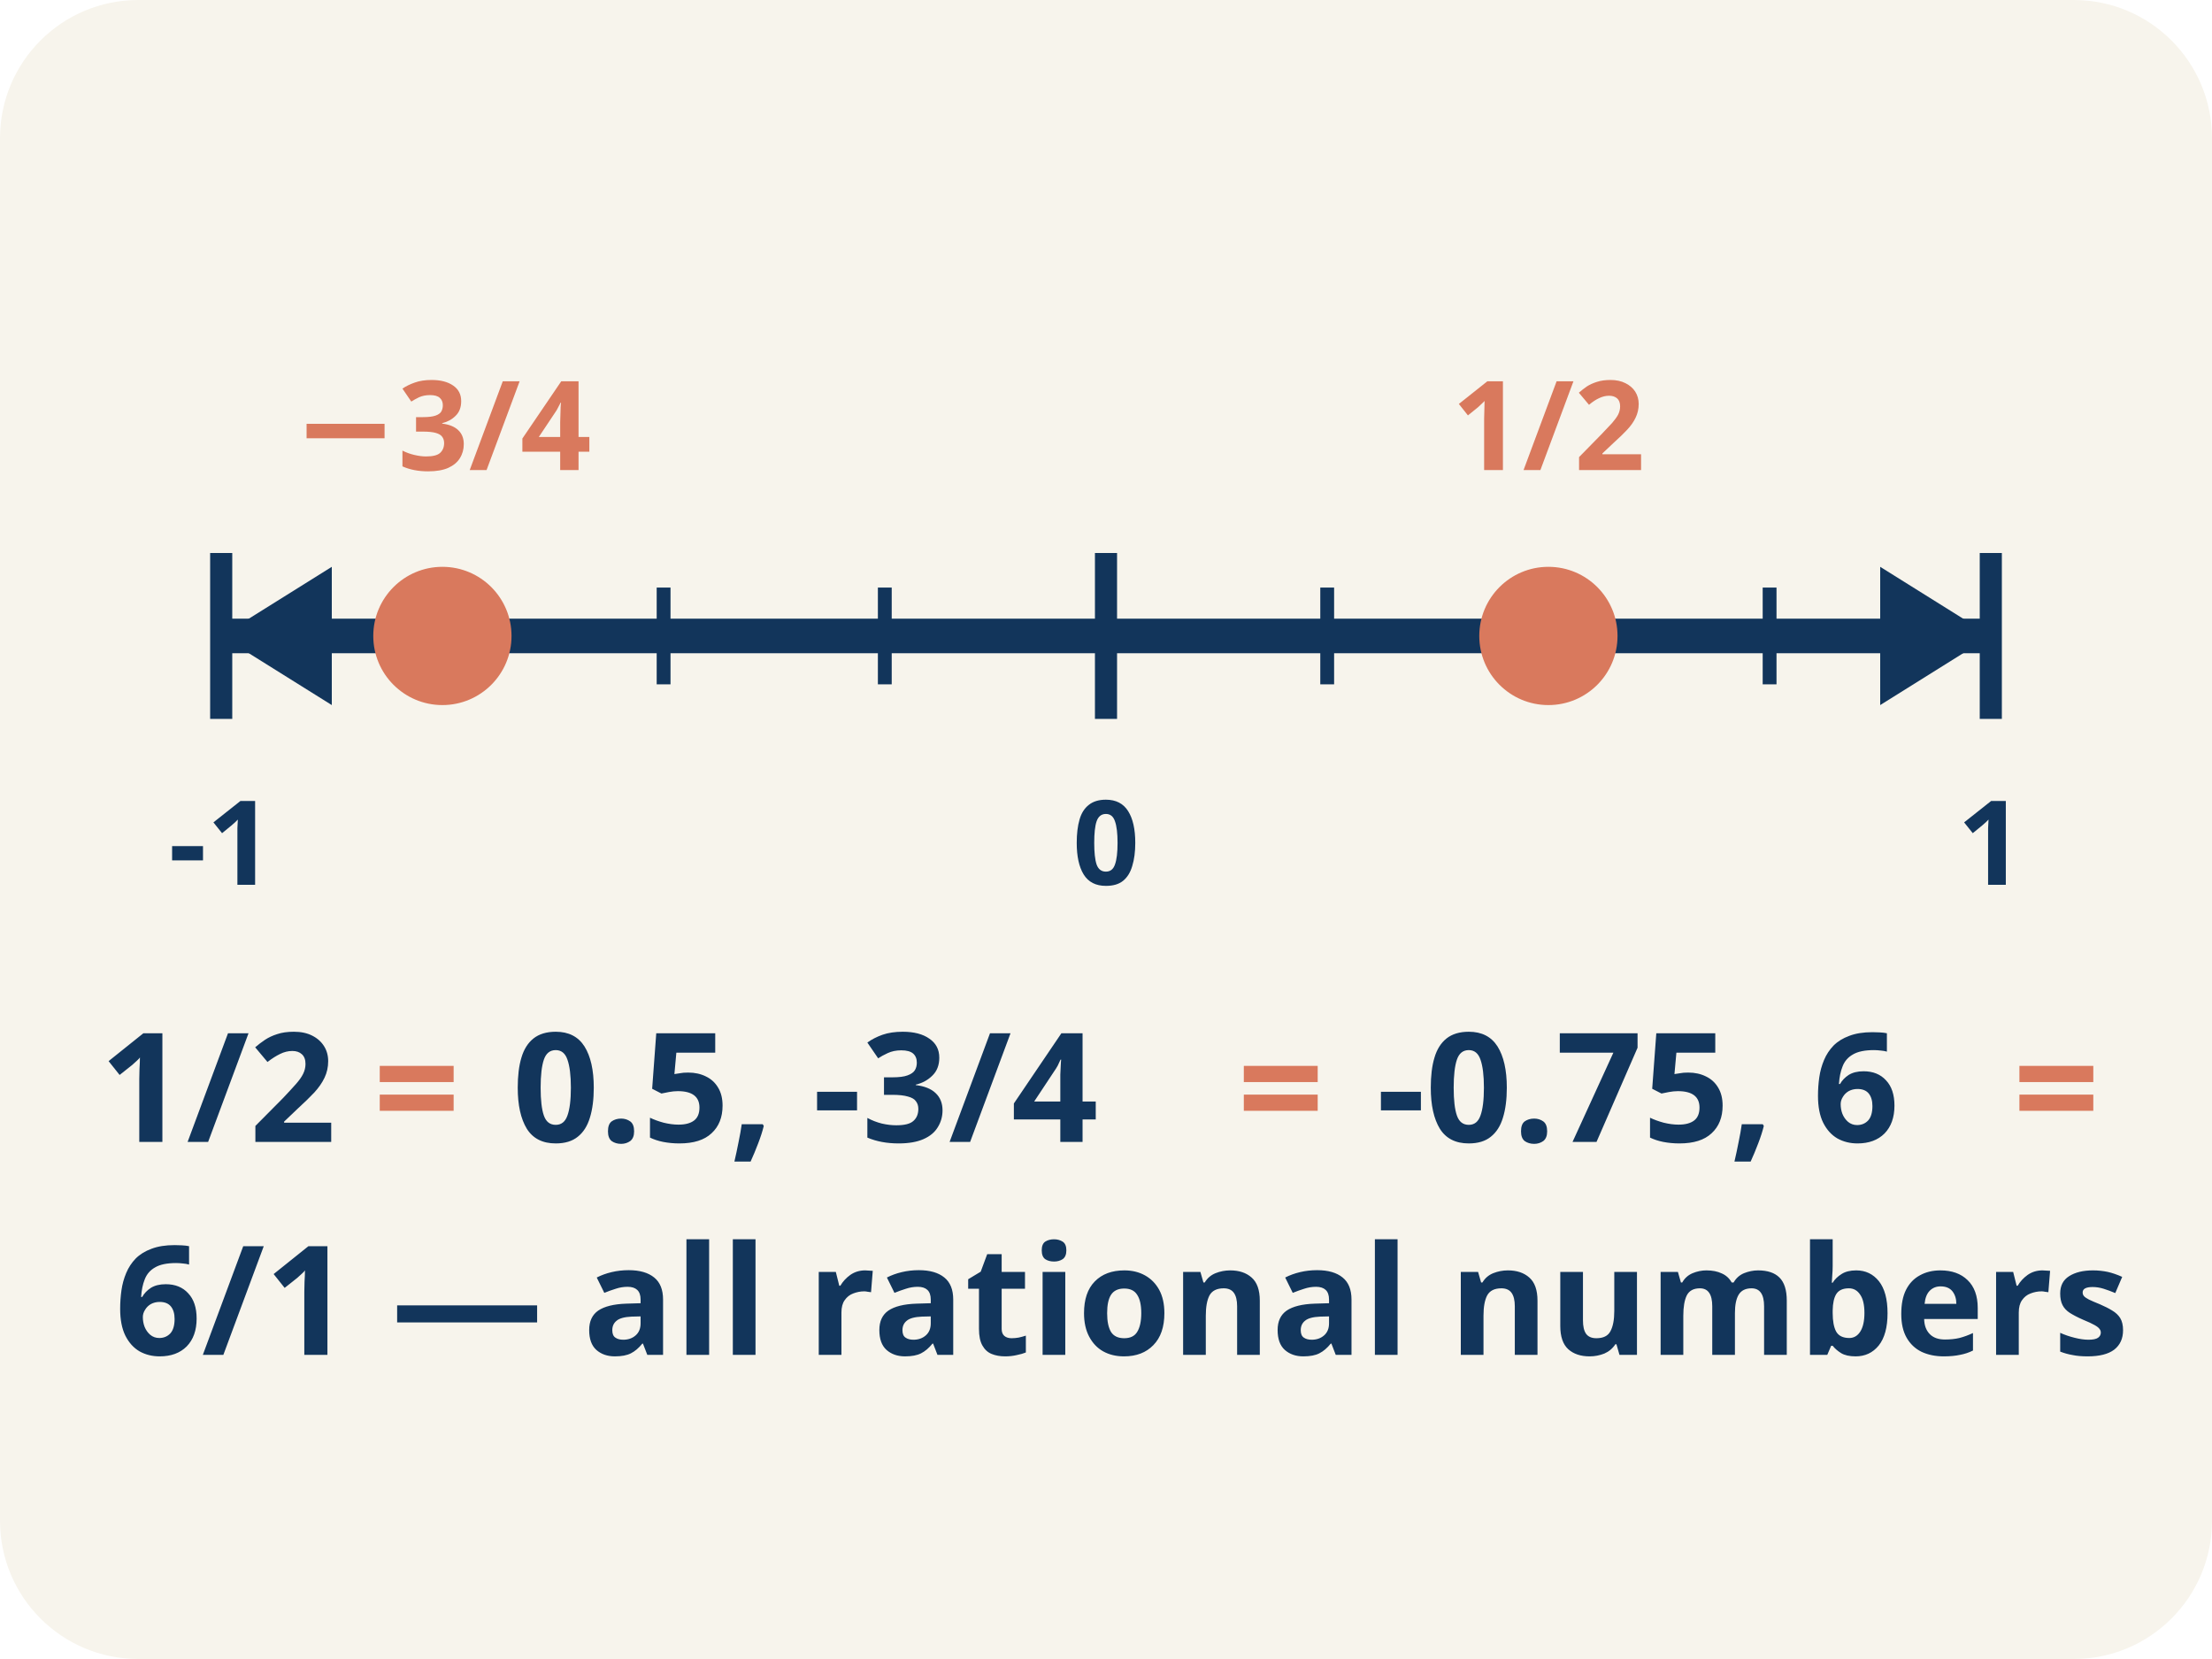
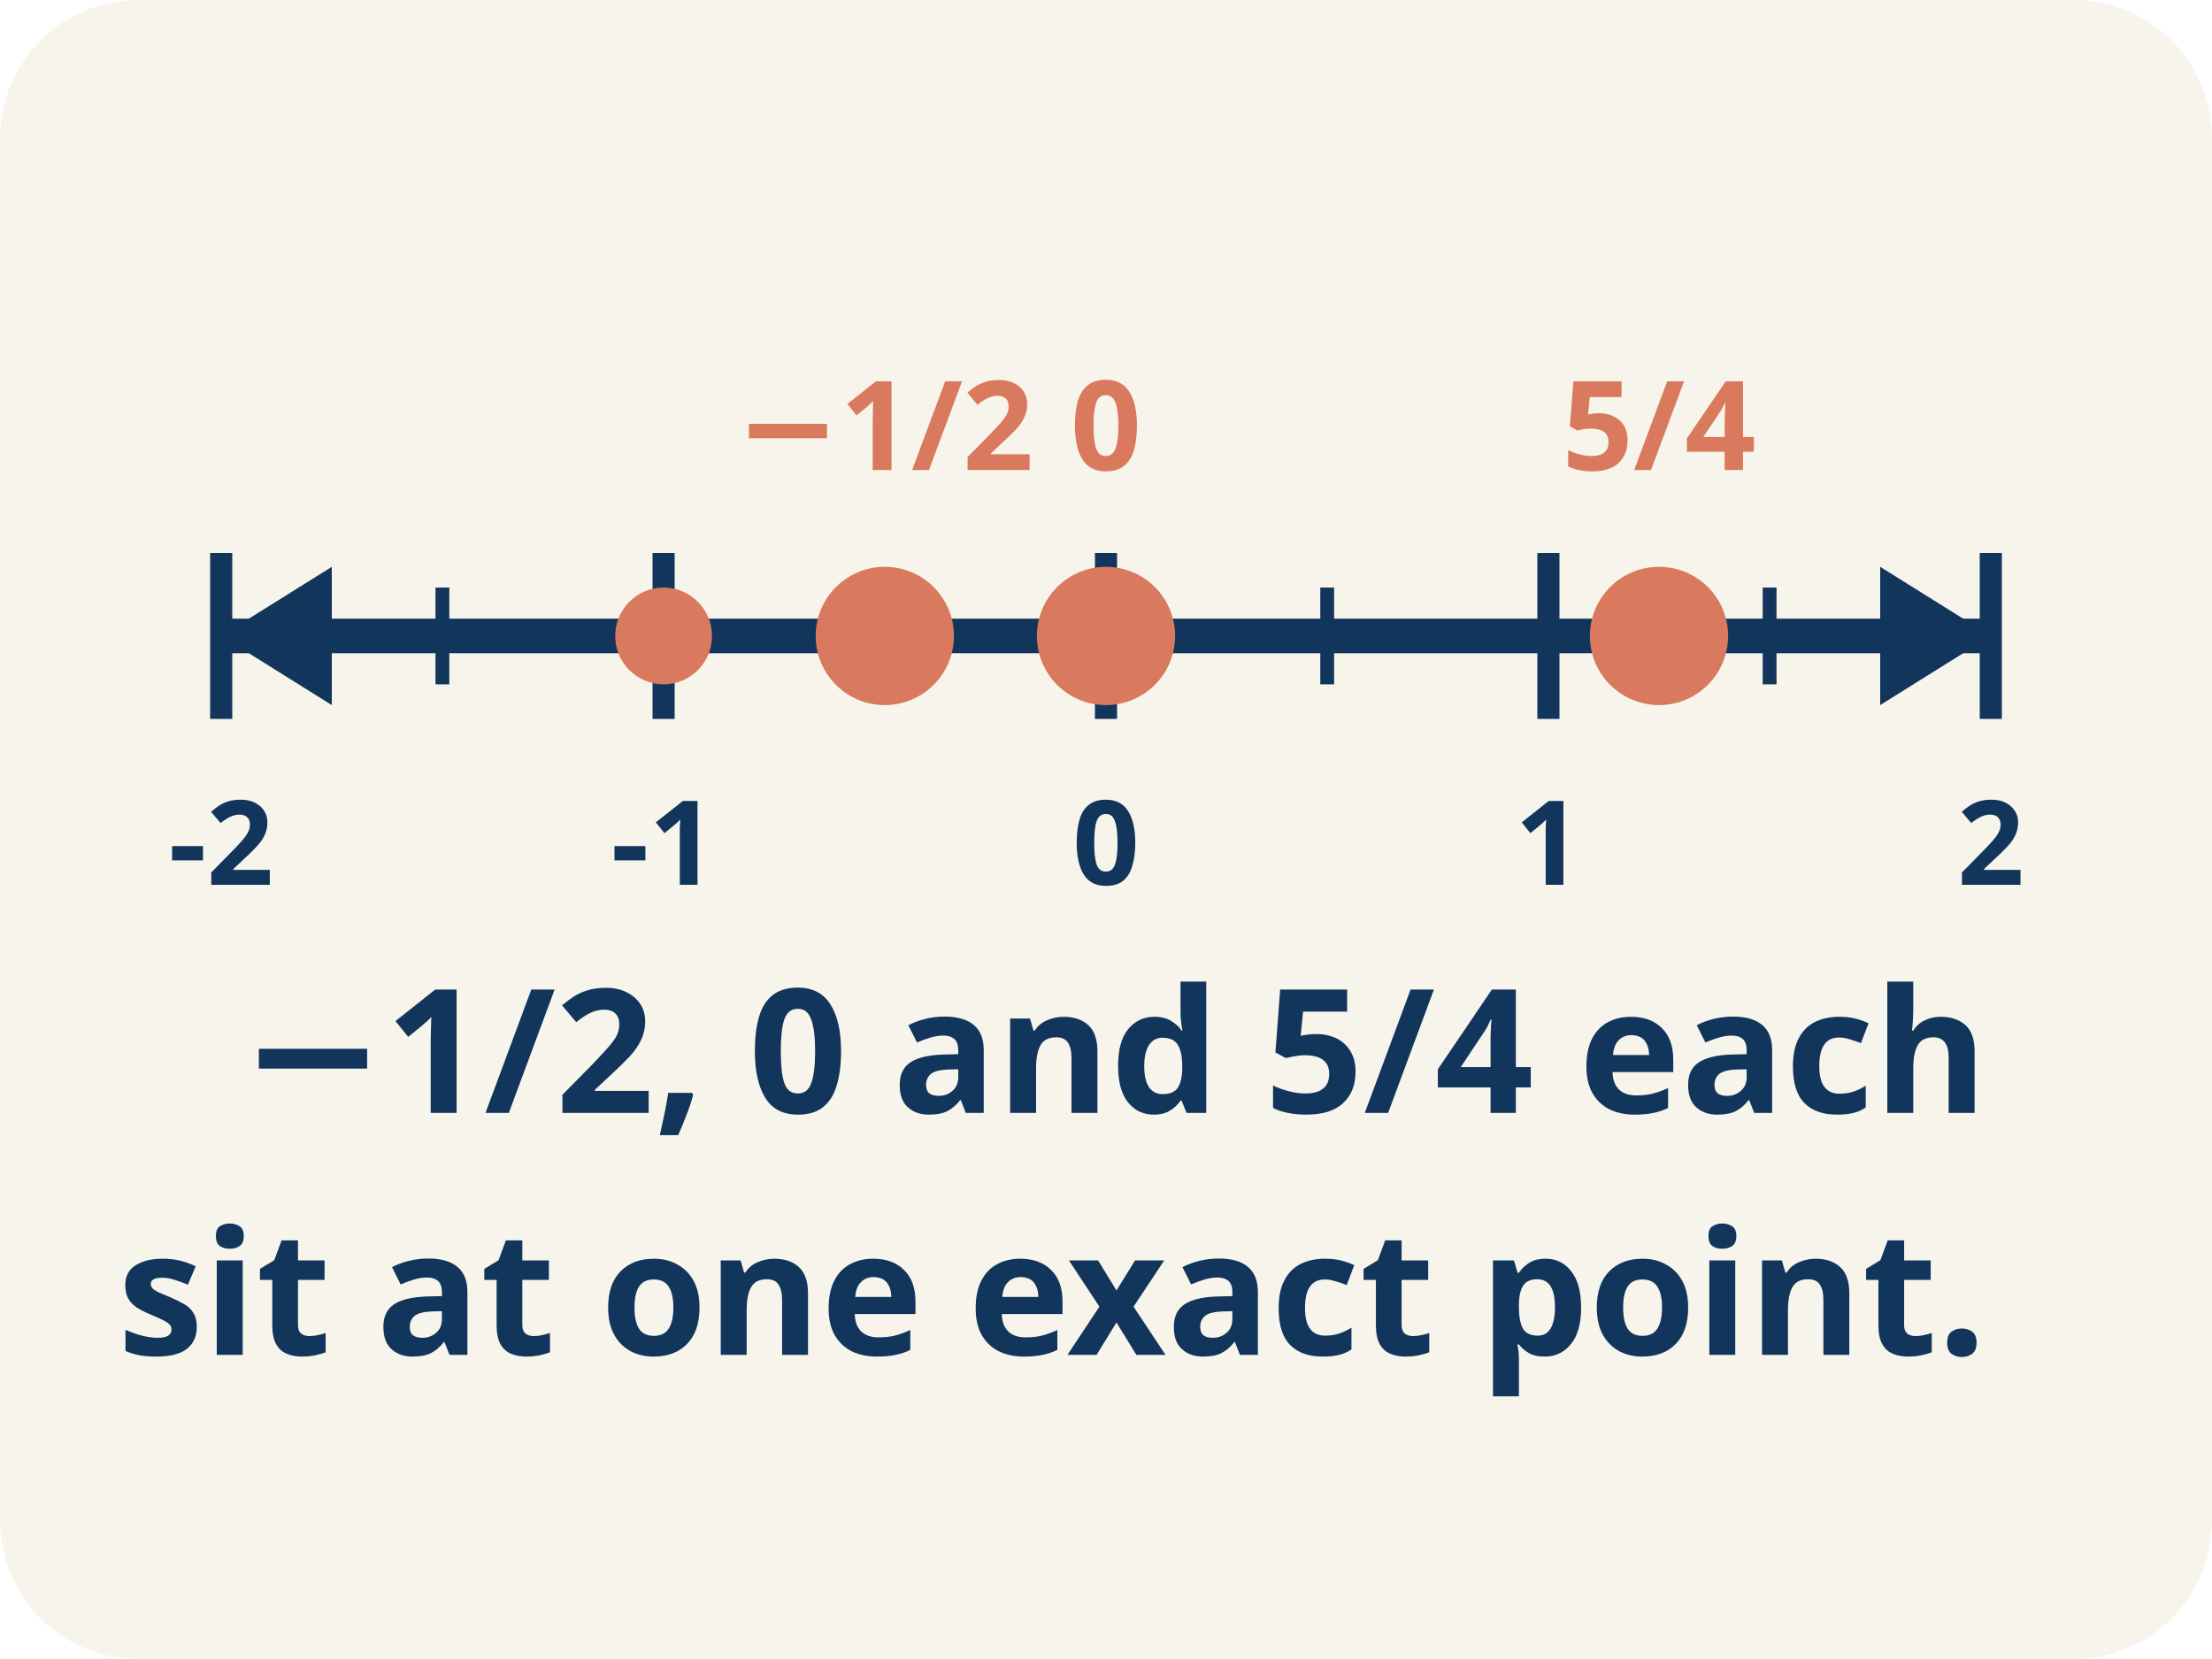
<svg xmlns="http://www.w3.org/2000/svg" viewBox="0 0 160 120" role="img" aria-labelledby="t">
  <rect x="0" y="0" width="160" height="120" rx="10" fill="#f7f4ec" />
  <line x1="16" y1="46" x2="144" y2="46" stroke="#12355b" stroke-width="2.5" />
  <polygon points="144,46 136,41 136,51" fill="#12355b" />
  <polygon points="16,46 24,41 24,51" fill="#12355b" />
  <line x1="16" y1="40" x2="16" y2="52" stroke="#12355b" stroke-width="1.6" />
-   <text x="16" y="64" font-family="Outfit, system-ui, sans-serif" font-size="8.5" font-weight="800" fill="#12355b" text-anchor="middle">-1</text>
+   <text x="16" y="64" font-family="Outfit, system-ui, sans-serif" font-size="8.5" font-weight="800" fill="#12355b" text-anchor="middle">-2</text>
  <line x1="32" y1="42.5" x2="32" y2="49.5" stroke="#12355b" stroke-width="1" />
-   <line x1="48" y1="42.5" x2="48" y2="49.5" stroke="#12355b" stroke-width="1" />
+   <line x1="48" y1="40" x2="48" y2="52" stroke="#12355b" stroke-width="1.6" />
+   <text x="48" y="64" font-family="Outfit, system-ui, sans-serif" font-size="8.5" font-weight="800" fill="#12355b" text-anchor="middle">-1</text>
  <line x1="64" y1="42.5" x2="64" y2="49.5" stroke="#12355b" stroke-width="1" />
  <line x1="80" y1="40" x2="80" y2="52" stroke="#12355b" stroke-width="1.6" />
  <text x="80" y="64" font-family="Outfit, system-ui, sans-serif" font-size="8.5" font-weight="800" fill="#12355b" text-anchor="middle">0</text>
  <line x1="96" y1="42.5" x2="96" y2="49.5" stroke="#12355b" stroke-width="1" />
-   <line x1="112" y1="42.5" x2="112" y2="49.5" stroke="#12355b" stroke-width="1" />
+   <line x1="112" y1="40" x2="112" y2="52" stroke="#12355b" stroke-width="1.6" />
+   <text x="112" y="64" font-family="Outfit, system-ui, sans-serif" font-size="8.5" font-weight="800" fill="#12355b" text-anchor="middle">1</text>
  <line x1="128" y1="42.5" x2="128" y2="49.5" stroke="#12355b" stroke-width="1" />
  <line x1="144" y1="40" x2="144" y2="52" stroke="#12355b" stroke-width="1.6" />
-   <text x="144" y="64" font-family="Outfit, system-ui, sans-serif" font-size="8.5" font-weight="800" fill="#12355b" text-anchor="middle">1</text>
-   <circle cx="32" cy="46" r="5" fill="#d9795d" />
-   <text x="32" y="34" font-family="Outfit, system-ui, sans-serif" font-size="9" font-weight="800" fill="#d9795d" text-anchor="middle">−3/4</text>
-   <circle cx="112" cy="46" r="5" fill="#d9795d" />
-   <text x="112" y="34" font-family="Outfit, system-ui, sans-serif" font-size="9" font-weight="800" fill="#d9795d" text-anchor="middle">1/2</text>
-   <text x="7.2" y="82.6" font-family="Outfit, system-ui, sans-serif" font-size="11" font-weight="800" fill="#12355b" textLength="19.8" lengthAdjust="spacingAndGlyphs" class="row" xml:space="preserve">1/2 </text>
-   <text x="27" y="82.6" font-family="Outfit, system-ui, sans-serif" font-size="11" font-weight="800" fill="#d9795d" textLength="7.3" lengthAdjust="spacingAndGlyphs" class="row" xml:space="preserve">=</text>
-   <text x="34.2" y="82.6" font-family="Outfit, system-ui, sans-serif" font-size="11" font-weight="800" fill="#12355b" textLength="55.2" lengthAdjust="spacingAndGlyphs" class="row" xml:space="preserve"> 0.5, -3/4 </text>
-   <text x="89.5" y="82.6" font-family="Outfit, system-ui, sans-serif" font-size="11" font-weight="800" fill="#d9795d" textLength="7.3" lengthAdjust="spacingAndGlyphs" class="row" xml:space="preserve">=</text>
-   <text x="96.7" y="82.6" font-family="Outfit, system-ui, sans-serif" font-size="11" font-weight="800" fill="#12355b" textLength="48.8" lengthAdjust="spacingAndGlyphs" class="row" xml:space="preserve"> -0.75, 6 </text>
-   <text x="145.6" y="82.6" font-family="Outfit, system-ui, sans-serif" font-size="11" font-weight="800" fill="#d9795d" textLength="7.3" lengthAdjust="spacingAndGlyphs" class="row" xml:space="preserve">=</text>
-   <text x="8.3" y="98" font-family="Outfit, system-ui, sans-serif" font-size="11" font-weight="800" fill="#12355b" textLength="143.4" lengthAdjust="spacingAndGlyphs" class="row" xml:space="preserve">6/1 — all rational numbers</text>
+   <text x="144" y="64" font-family="Outfit, system-ui, sans-serif" font-size="8.5" font-weight="800" fill="#12355b" text-anchor="middle">2</text>
+   <circle cx="48" cy="46" r="3.5" fill="#d9795d" />
+   <circle cx="64" cy="46" r="5" fill="#d9795d" />
+   <text x="64" y="34" font-family="Outfit, system-ui, sans-serif" font-size="9" font-weight="800" fill="#d9795d" text-anchor="middle">−1/2</text>
+   <circle cx="80" cy="46" r="5" fill="#d9795d" />
+   <text x="80" y="34" font-family="Outfit, system-ui, sans-serif" font-size="9" font-weight="800" fill="#d9795d" text-anchor="middle">0</text>
+   <circle cx="120" cy="46" r="5" fill="#d9795d" />
+   <text x="120" y="34" font-family="Outfit, system-ui, sans-serif" font-size="9" font-weight="800" fill="#d9795d" text-anchor="middle">5/4</text>
+   <text x="17.4" y="80.5" font-family="Outfit, system-ui, sans-serif" font-size="12.5" font-weight="800" fill="#12355b" textLength="125.3" lengthAdjust="spacingAndGlyphs" class="row" xml:space="preserve">−1/2, 0 and 5/4 each</text>
+   <text x="8.5" y="98" font-family="Outfit, system-ui, sans-serif" font-size="12.5" font-weight="800" fill="#12355b" textLength="143" lengthAdjust="spacingAndGlyphs" class="row" xml:space="preserve">sit at one exact point.</text>
</svg>
